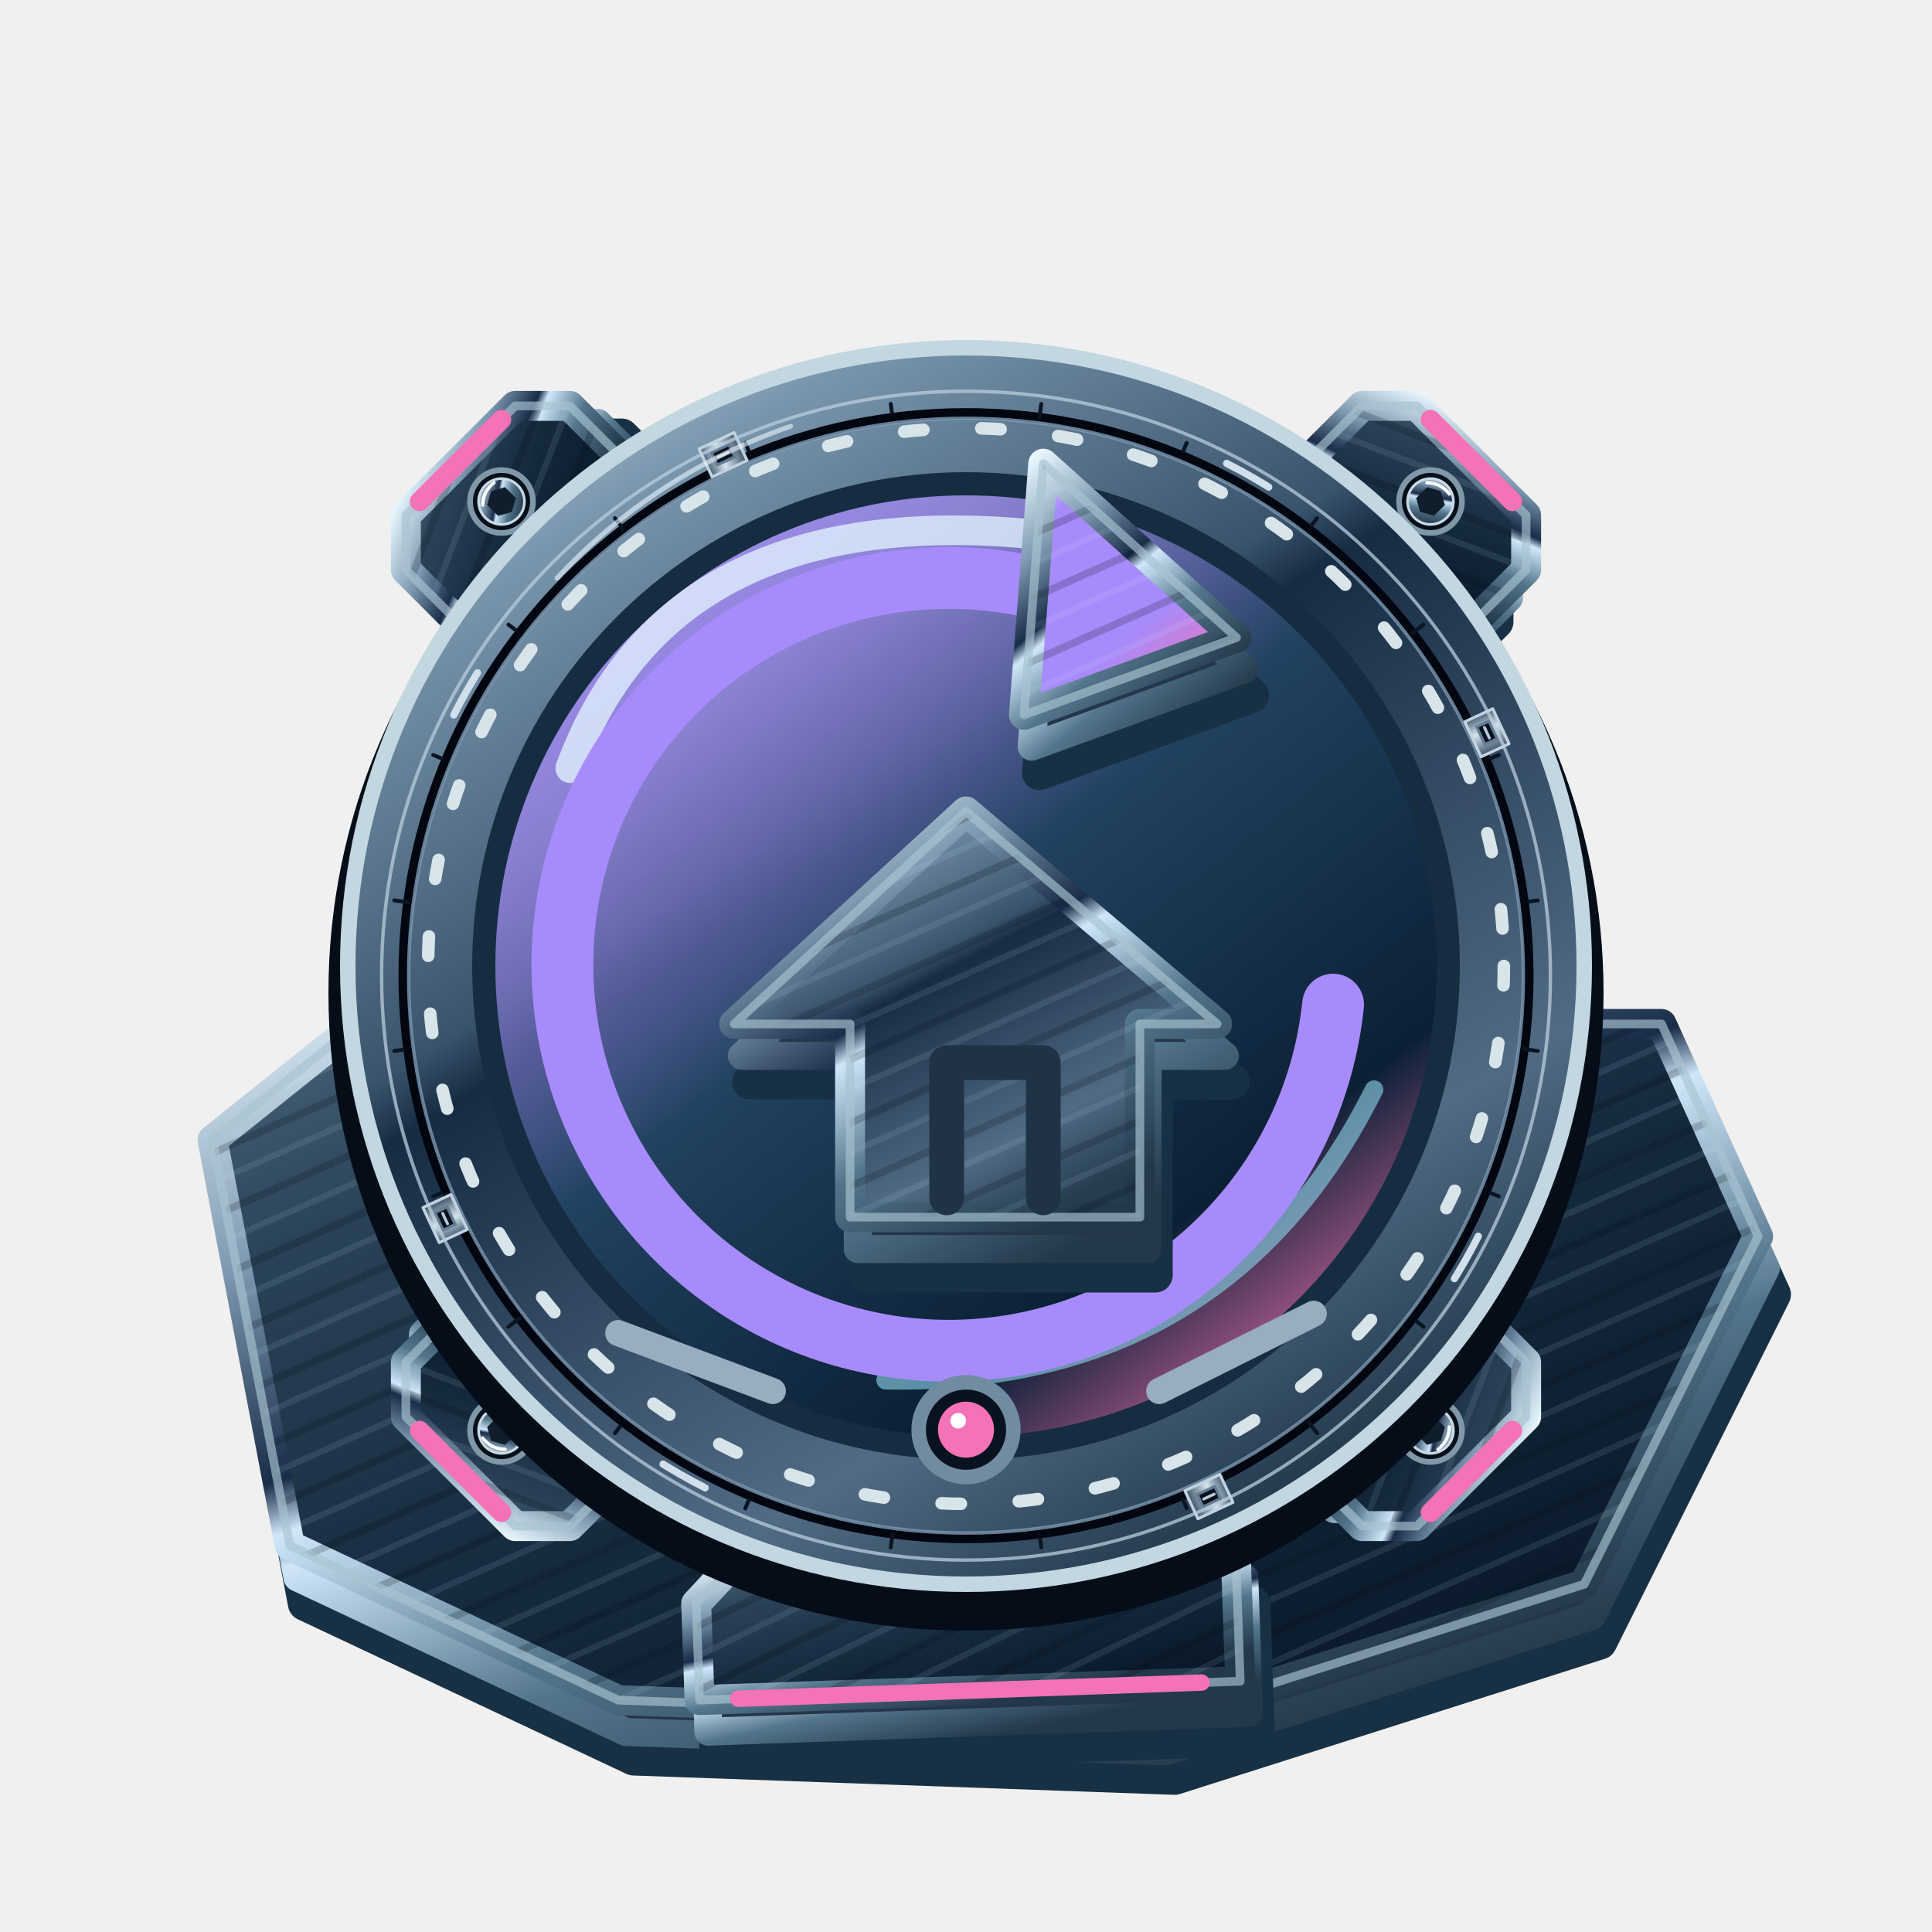
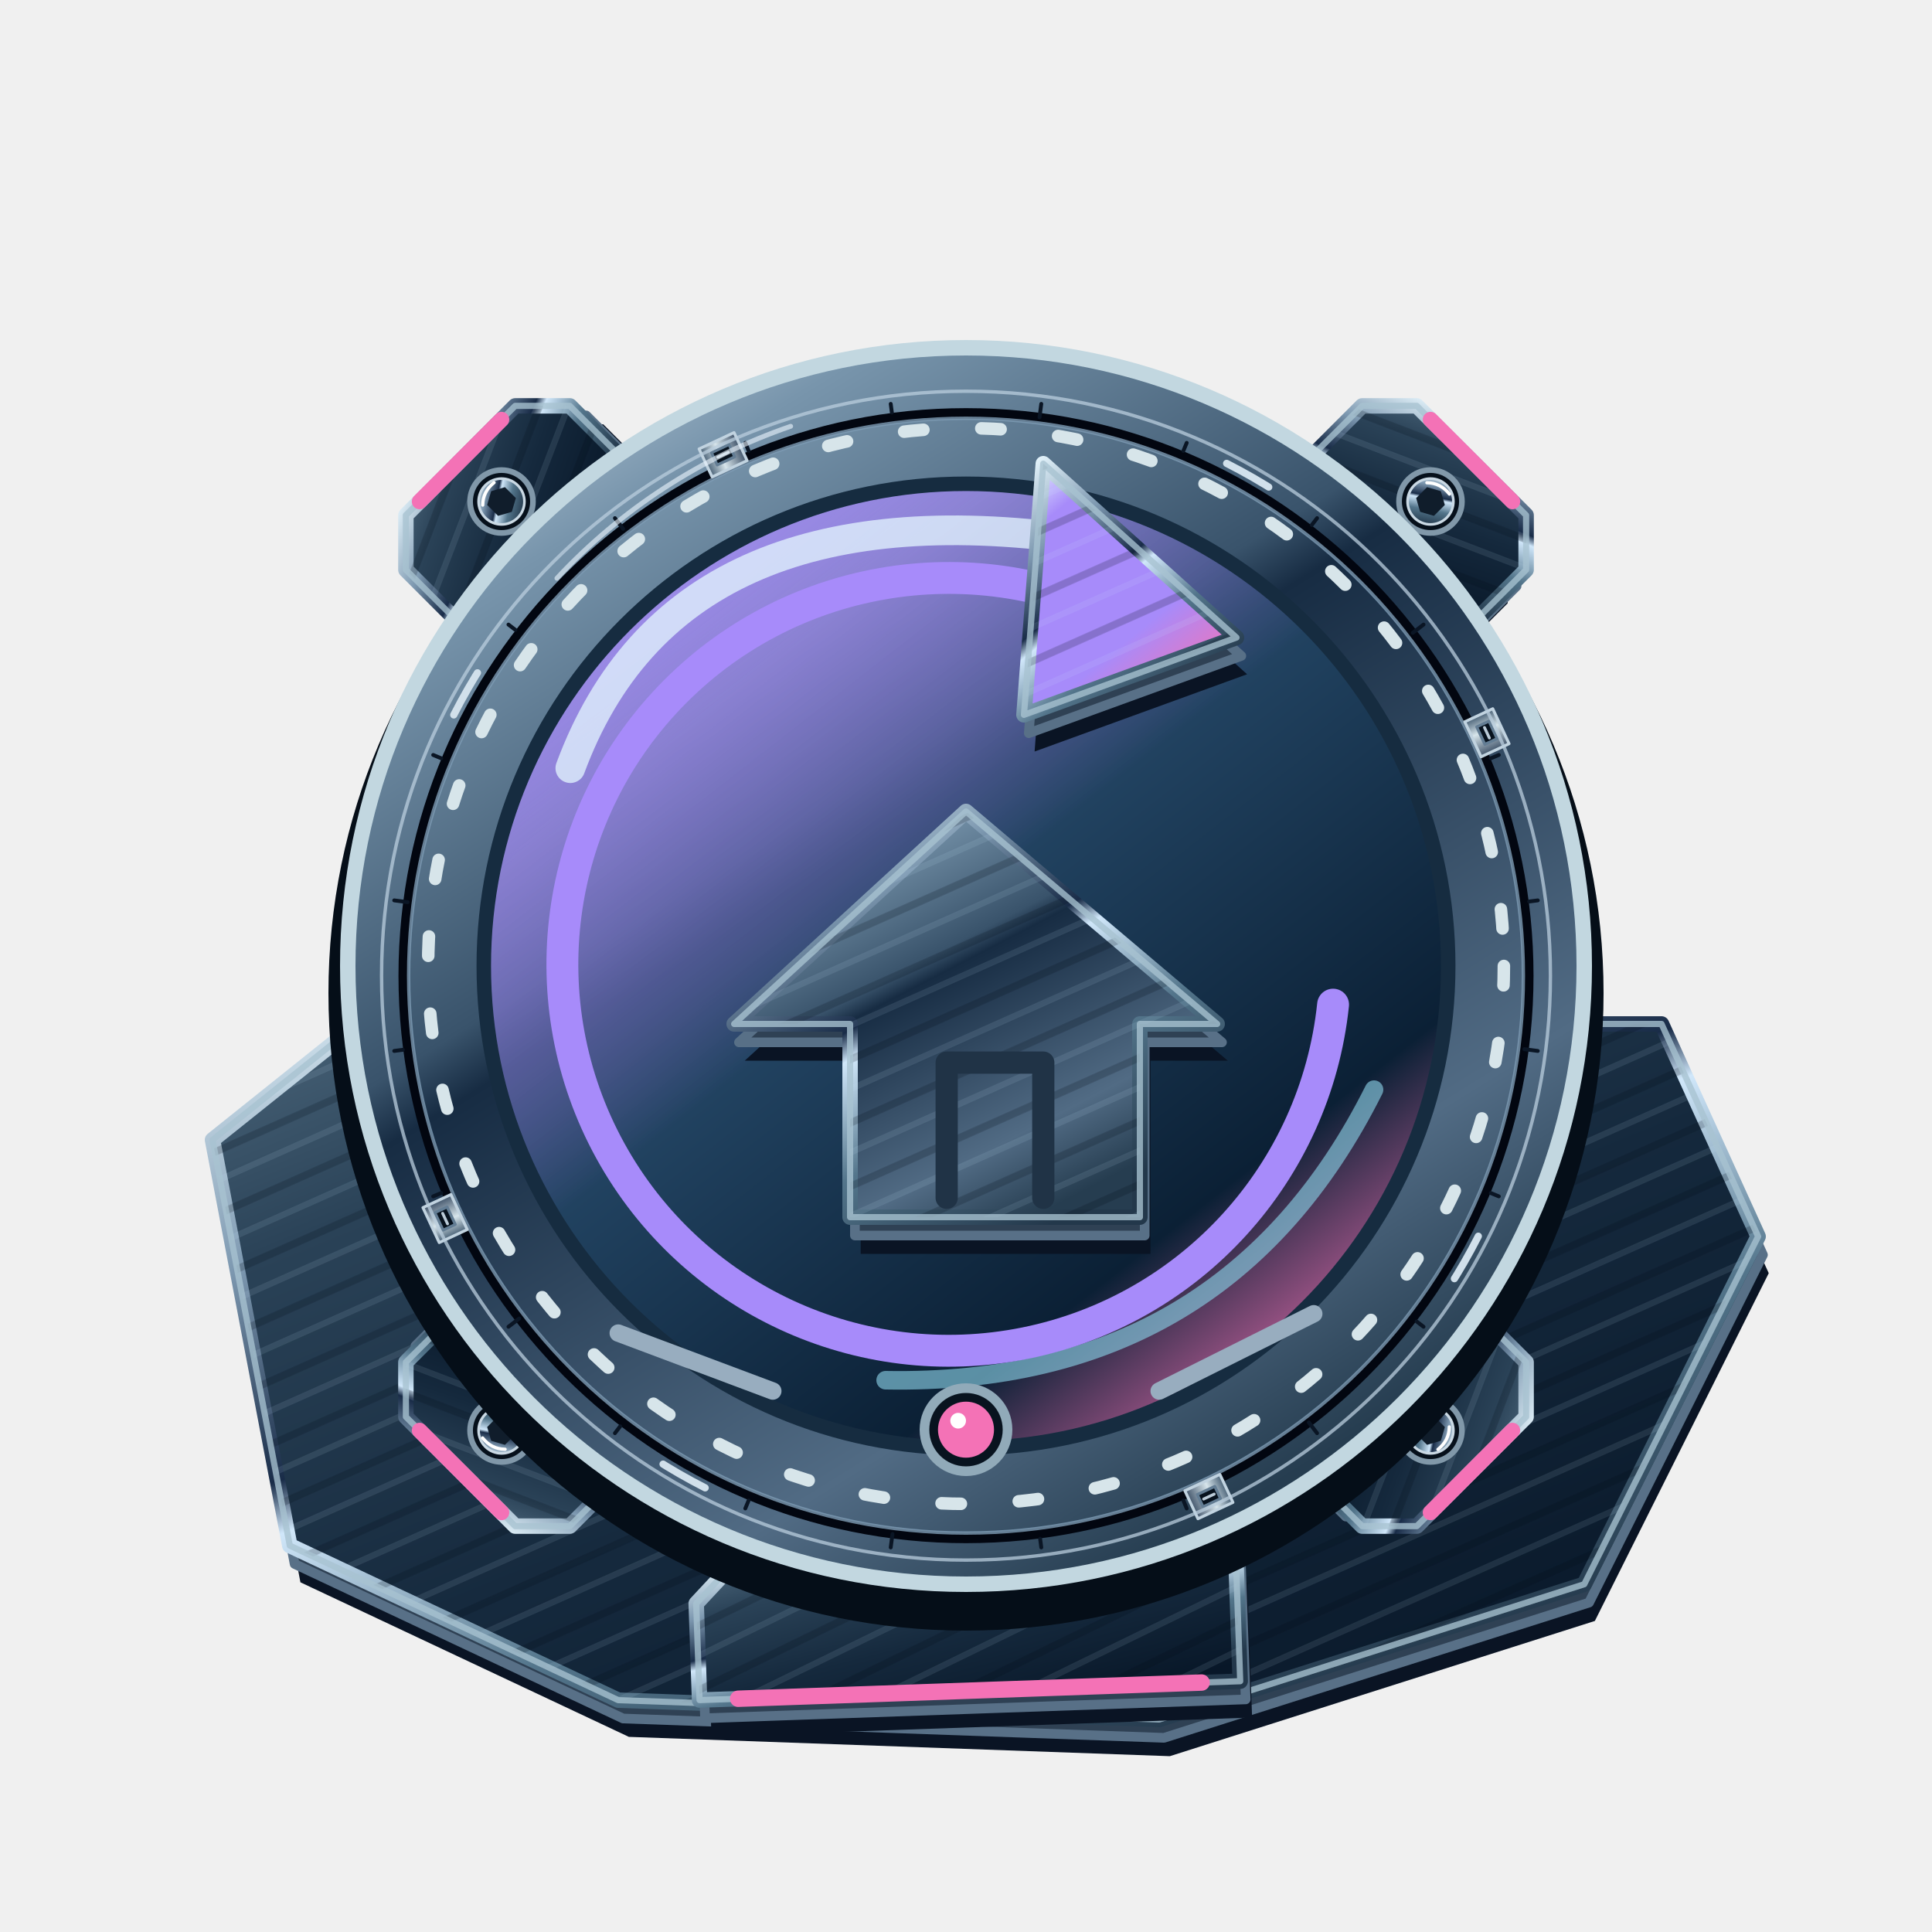
<svg xmlns="http://www.w3.org/2000/svg" width="200" height="200" viewBox="0 0 200 200" role="img" aria-label="Restablecer vista" data-icon="reset" data-semantic="camera reset home-dock" data-visual-style="titanio-optico" data-motion="static">
  <defs>
    <linearGradient id="alice-reset-rotor" x2=".86" y2="1">
      <stop stop-color="#edf8ff" />
      <stop offset=".21" stop-color="#6f8a9d" />
      <stop offset=".43" stop-color="#25374c" />
      <stop offset=".48" stop-color="#aec6d1" />
      <stop offset=".7" stop-color="#536d82" />
      <stop offset="1" stop-color="#1d3043" />
    </linearGradient>
    <linearGradient id="alice-reset-contact" x2=".15" y2="1">
      <stop stop-color="#ffe2aa" />
      <stop offset=".26" stop-color="#cf955c" />
      <stop offset=".59" stop-color="#875838" />
      <stop offset=".81" stop-color="#eeb377" />
      <stop offset="1" stop-color="#603e2e" />
    </linearGradient>
    <pattern id="alice-reset-brushing" width="3" height="3" patternUnits="userSpaceOnUse" patternTransform="rotate(-24)">
      <path d="M0 .4h3" stroke="#d1e6fa" opacity=".10" stroke-width=".32" />
      <path d="M0 2h3" stroke="#020913" opacity=".20" stroke-width=".38" />
    </pattern>
    <linearGradient id="alice-reset-bevel" x1="0" y1="0" x2=".68" y2="1">
      <stop stop-color="#e9f8ff" />
      <stop offset=".27" stop-color="#7d98b0" />
      <stop offset=".48" stop-color="#192c48" />
      <stop offset=".53" stop-color="#d0e7fa" />
      <stop offset=".73" stop-color="#53758b" />
      <stop offset="1" stop-color="#23384b" />
    </linearGradient>
    <linearGradient id="alice-reset-metal" x1="0" y1="0" x2=".62" y2="1">
      <stop stop-color="#d9e5f0" />
      <stop offset=".19" stop-color="#7895ac" />
      <stop offset=".44" stop-color="#39536b" />
      <stop offset=".48" stop-color="#172c43" />
      <stop offset=".84" stop-color="#516b84" />
      <stop offset="1" stop-color="#263d50" />
    </linearGradient>
    <linearGradient id="alice-reset-dark-metal" x1="0" y1="0" x2=".85" y2="1">
      <stop stop-color="#506b80" />
      <stop offset=".23" stop-color="#2a4257" />
      <stop offset=".58" stop-color="#15293d" />
      <stop offset="1" stop-color="#081728" />
    </linearGradient>
    <linearGradient id="alice-reset-glass" x1=".06" y1="0" x2=".84" y2="1">
      <stop stop-color="#a78bfa" />
      <stop offset=".23" stop-color="#a78bfa" stop-opacity=".65" />
      <stop offset=".48" stop-color="#214260" />
      <stop offset=".8" stop-color="#0b2035" />
      <stop offset="1" stop-color="#f472b6" />
    </linearGradient>
    <linearGradient id="alice-reset-enamel" x1="0" y1="0" x2=".7" y2="1">
      <stop stop-color="#eeffff" />
      <stop offset=".2" stop-color="#a78bfa" />
      <stop offset=".7" stop-color="#a78bfa" />
      <stop offset="1" stop-color="#f472b6" />
    </linearGradient>
    <linearGradient id="alice-reset-screw-metal">
      <stop stop-color="#4a6277" />
      <stop offset=".43" stop-color="#d7e5eb" />
      <stop offset="1" stop-color="#42556b" />
    </linearGradient>
  </defs>
  <g transform="scale(2)" stroke-linecap="round" stroke-linejoin="round">
    <g data-part="return-home">
-       <path d="M11 59 21 51 30 54 31 69 68 68 76 53 86 53 91 64 82 82 60 89 32 88 15 80Z" transform="translate(.8 3)" fill="#0a1424" stroke="#173044" stroke-width="1.8" />
-       <path d="M11 59 21 51 30 54 31 69 68 68 76 53 86 53 91 64 82 82 60 89 32 88 15 80Z" transform="translate(.4 1.65)" fill="#25364b" stroke="url(#alice-reset-bevel)" stroke-width="1.45" />
-       <path d="M11 59 21 51 30 54 31 69 68 68 76 53 86 53 91 64 82 82 60 89 32 88 15 80Z" fill="url(#alice-reset-dark-metal)" stroke="url(#alice-reset-bevel)" stroke-width="1.55" />
-       <path d="M11 59 21 51 30 54 31 69 68 68 76 53 86 53 91 64 82 82 60 89 32 88 15 80Z" fill="url(#alice-reset-brushing)" stroke="#a8c3d1" stroke-opacity=".66" stroke-width=".45" />
+       <path d="M11 59 21 51 30 54 31 69 68 68 76 53 86 53 91 64 82 82 60 89 32 88 15 80Z" transform="translate(.55 1.9)" fill="#0a1424" />
+       <path d="M11 59 21 51 30 54 31 69 68 68 76 53 86 53 91 64 82 82 60 89 32 88 15 80Z" transform="translate(.25 .95)" fill="#2f4154" stroke="#587087" stroke-width=".5" />
+       <path d="M11 59 21 51 30 54 31 69 68 68 76 53 86 53 91 64 82 82 60 89 32 88 15 80Z" fill="url(#alice-reset-dark-metal)" stroke="url(#alice-reset-bevel)" stroke-width=".8" />
+       <path d="M11 59 21 51 30 54 31 69 68 68 76 53 86 53 91 64 82 82 60 89 32 88 15 80Z" fill="url(#alice-reset-brushing)" stroke="#a8c3d1" stroke-opacity=".78" stroke-width=".32" />
      <g transform="translate(36 82) rotate(-2)">
-         <path d="M0 1 2-1H28V6H0Z" transform="translate(.8 3)" fill="#0a1424" stroke="#173044" stroke-width="1.8" />
-         <path d="M0 1 2-1H28V6H0Z" transform="translate(.4 1.65)" fill="#25364b" stroke="url(#alice-reset-bevel)" stroke-width="1.45" />
-         <path d="M0 1 2-1H28V6H0Z" fill="url(#alice-reset-dark-metal)" stroke="url(#alice-reset-bevel)" stroke-width="1.55" />
-         <path d="M0 1 2-1H28V6H0Z" fill="url(#alice-reset-brushing)" stroke="#a8c3d1" stroke-opacity=".66" stroke-width=".45" />
-         <path d="M3 0v4" stroke="url(#alice-reset-contact)" stroke-width="1.7" />
-         <path d="M6 0v4" stroke="url(#alice-reset-contact)" stroke-width="1.7" />
-         <path d="M9 0v4" stroke="url(#alice-reset-contact)" stroke-width="1.7" />
-         <path d="M12 0v4" stroke="url(#alice-reset-contact)" stroke-width="1.7" />
-         <path d="M15 0v4" stroke="url(#alice-reset-contact)" stroke-width="1.7" />
-         <path d="M18 0v4" stroke="url(#alice-reset-contact)" stroke-width="1.7" />
-         <path d="M21 0v4" stroke="url(#alice-reset-contact)" stroke-width="1.7" />
-         <path d="M24 0v4" stroke="url(#alice-reset-contact)" stroke-width="1.7" />
+         <path d="M0 1 2-1H28V6H0Z" transform="translate(.55 1.9)" fill="#0a1424" />
+         <path d="M0 1 2-1H28V6H0Z" transform="translate(.25 .95)" fill="#2f4154" stroke="#587087" stroke-width=".5" />
+         <path d="M0 1 2-1H28V6H0Z" fill="url(#alice-reset-dark-metal)" stroke="url(#alice-reset-bevel)" stroke-width=".8" />
+         <path d="M0 1 2-1H28V6H0Z" fill="url(#alice-reset-brushing)" stroke="#a8c3d1" stroke-opacity=".78" stroke-width=".32" />
+         <path d="M3 0v4" stroke="url(#alice-reset-contact)" stroke-width="1" />
+         <path d="M6 0v4" stroke="url(#alice-reset-contact)" stroke-width="1" />
+         <path d="M9 0v4" stroke="url(#alice-reset-contact)" stroke-width="1" />
+         <path d="M12 0v4" stroke="url(#alice-reset-contact)" stroke-width="1" />
+         <path d="M15 0v4" stroke="url(#alice-reset-contact)" stroke-width="1" />
+         <path d="M18 0v4" stroke="url(#alice-reset-contact)" stroke-width="1" />
+         <path d="M21 0v4" stroke="url(#alice-reset-contact)" stroke-width="1" />
+         <path d="M24 0v4" stroke="url(#alice-reset-contact)" stroke-width="1" />
        <path d="M2 6h24" fill="none" stroke="#f472b6" stroke-width="0.85" />
      </g>
      <g transform="translate(50 50) rotate(45)">
-         <path d="M-6 -30v-5l2-2h8l2 2v5Z" transform="translate(.8 3)" fill="#0a1424" stroke="#173044" stroke-width="1.8" />
-         <path d="M-6 -30v-5l2-2h8l2 2v5Z" transform="translate(.4 1.65)" fill="#25364b" stroke="url(#alice-reset-bevel)" stroke-width="1.45" />
-         <path d="M-6 -30v-5l2-2h8l2 2v5Z" fill="url(#alice-reset-dark-metal)" stroke="url(#alice-reset-bevel)" stroke-width="1.55" />
-         <path d="M-6 -30v-5l2-2h8l2 2v5Z" fill="url(#alice-reset-brushing)" stroke="#a8c3d1" stroke-opacity=".66" stroke-width=".45" />
-         <path d="M-3 -37h6" fill="none" stroke="#f472b6" stroke-width="1" />
+         <path d="M-6 -30v-5l2-2h8l2 2v5Z" transform="translate(.55 1.9)" fill="#0a1424" />
+         <path d="M-6 -30v-5l2-2h8l2 2v5Z" transform="translate(.25 .95)" fill="#2f4154" stroke="#587087" stroke-width=".5" />
+         <path d="M-6 -30v-5l2-2h8l2 2v5Z" fill="url(#alice-reset-dark-metal)" stroke="url(#alice-reset-bevel)" stroke-width=".8" />
+         <path d="M-6 -30v-5l2-2h8l2 2v5Z" fill="url(#alice-reset-brushing)" stroke="#a8c3d1" stroke-opacity=".78" stroke-width=".32" />
+         <path d="M-3 -37h6" fill="none" stroke="#f472b6" stroke-width="0.8" />
        <g transform="translate(0 -34) scale(1.05)">
          <circle r="1.55" fill="#06101b" stroke="#8198a9" stroke-width=".28" />
          <circle r="1.13" fill="url(#alice-reset-bevel)" stroke="#cad9e4" stroke-width=".13" />
          <path d="M-.62-.38 0-.72 .62-.38 .62.38 0 .72-.62.38Z" fill="#101d2b" />
          <path d="M-.78-.53Q-.3-1 .4-.92" stroke="white" stroke-width=".16" fill="none" />
        </g>
      </g>
      <g transform="translate(50 50) rotate(135)">
-         <path d="M-6 -30v-5l2-2h8l2 2v5Z" transform="translate(.8 3)" fill="#0a1424" stroke="#173044" stroke-width="1.8" />
-         <path d="M-6 -30v-5l2-2h8l2 2v5Z" transform="translate(.4 1.65)" fill="#25364b" stroke="url(#alice-reset-bevel)" stroke-width="1.45" />
-         <path d="M-6 -30v-5l2-2h8l2 2v5Z" fill="url(#alice-reset-dark-metal)" stroke="url(#alice-reset-bevel)" stroke-width="1.55" />
-         <path d="M-6 -30v-5l2-2h8l2 2v5Z" fill="url(#alice-reset-brushing)" stroke="#a8c3d1" stroke-opacity=".66" stroke-width=".45" />
-         <path d="M-3 -37h6" fill="none" stroke="#f472b6" stroke-width="1" />
+         <path d="M-6 -30v-5l2-2h8l2 2v5Z" transform="translate(.55 1.9)" fill="#0a1424" />
+         <path d="M-6 -30v-5l2-2h8l2 2v5Z" transform="translate(.25 .95)" fill="#2f4154" stroke="#587087" stroke-width=".5" />
+         <path d="M-6 -30v-5l2-2h8l2 2v5Z" fill="url(#alice-reset-dark-metal)" stroke="url(#alice-reset-bevel)" stroke-width=".8" />
+         <path d="M-6 -30v-5l2-2h8l2 2v5Z" fill="url(#alice-reset-brushing)" stroke="#a8c3d1" stroke-opacity=".78" stroke-width=".32" />
+         <path d="M-3 -37h6" fill="none" stroke="#f472b6" stroke-width="0.8" />
        <g transform="translate(0 -34) scale(1.05)">
          <circle r="1.55" fill="#06101b" stroke="#8198a9" stroke-width=".28" />
          <circle r="1.13" fill="url(#alice-reset-bevel)" stroke="#cad9e4" stroke-width=".13" />
          <path d="M-.62-.38 0-.72 .62-.38 .62.38 0 .72-.62.38Z" fill="#101d2b" />
          <path d="M-.78-.53Q-.3-1 .4-.92" stroke="white" stroke-width=".16" fill="none" />
        </g>
      </g>
      <g transform="translate(50 50) rotate(225)">
-         <path d="M-6 -30v-5l2-2h8l2 2v5Z" transform="translate(.8 3)" fill="#0a1424" stroke="#173044" stroke-width="1.8" />
-         <path d="M-6 -30v-5l2-2h8l2 2v5Z" transform="translate(.4 1.65)" fill="#25364b" stroke="url(#alice-reset-bevel)" stroke-width="1.45" />
-         <path d="M-6 -30v-5l2-2h8l2 2v5Z" fill="url(#alice-reset-dark-metal)" stroke="url(#alice-reset-bevel)" stroke-width="1.55" />
-         <path d="M-6 -30v-5l2-2h8l2 2v5Z" fill="url(#alice-reset-brushing)" stroke="#a8c3d1" stroke-opacity=".66" stroke-width=".45" />
-         <path d="M-3 -37h6" fill="none" stroke="#f472b6" stroke-width="1" />
+         <path d="M-6 -30v-5l2-2h8l2 2v5Z" transform="translate(.55 1.9)" fill="#0a1424" />
+         <path d="M-6 -30v-5l2-2h8l2 2v5Z" transform="translate(.25 .95)" fill="#2f4154" stroke="#587087" stroke-width=".5" />
+         <path d="M-6 -30v-5l2-2h8l2 2v5Z" fill="url(#alice-reset-dark-metal)" stroke="url(#alice-reset-bevel)" stroke-width=".8" />
+         <path d="M-6 -30v-5l2-2h8l2 2v5Z" fill="url(#alice-reset-brushing)" stroke="#a8c3d1" stroke-opacity=".78" stroke-width=".32" />
+         <path d="M-3 -37h6" fill="none" stroke="#f472b6" stroke-width="0.8" />
        <g transform="translate(0 -34) scale(1.05)">
          <circle r="1.55" fill="#06101b" stroke="#8198a9" stroke-width=".28" />
          <circle r="1.13" fill="url(#alice-reset-bevel)" stroke="#cad9e4" stroke-width=".13" />
          <path d="M-.62-.38 0-.72 .62-.38 .62.38 0 .72-.62.38Z" fill="#101d2b" />
          <path d="M-.78-.53Q-.3-1 .4-.92" stroke="white" stroke-width=".16" fill="none" />
        </g>
      </g>
      <g transform="translate(50 50) rotate(315)">
-         <path d="M-6 -30v-5l2-2h8l2 2v5Z" transform="translate(.8 3)" fill="#0a1424" stroke="#173044" stroke-width="1.8" />
-         <path d="M-6 -30v-5l2-2h8l2 2v5Z" transform="translate(.4 1.65)" fill="#25364b" stroke="url(#alice-reset-bevel)" stroke-width="1.45" />
-         <path d="M-6 -30v-5l2-2h8l2 2v5Z" fill="url(#alice-reset-dark-metal)" stroke="url(#alice-reset-bevel)" stroke-width="1.55" />
-         <path d="M-6 -30v-5l2-2h8l2 2v5Z" fill="url(#alice-reset-brushing)" stroke="#a8c3d1" stroke-opacity=".66" stroke-width=".45" />
-         <path d="M-3 -37h6" fill="none" stroke="#f472b6" stroke-width="1" />
+         <path d="M-6 -30v-5l2-2h8l2 2v5Z" transform="translate(.55 1.9)" fill="#0a1424" />
+         <path d="M-6 -30v-5l2-2h8l2 2v5Z" transform="translate(.25 .95)" fill="#2f4154" stroke="#587087" stroke-width=".5" />
+         <path d="M-6 -30v-5l2-2h8l2 2v5Z" fill="url(#alice-reset-dark-metal)" stroke="url(#alice-reset-bevel)" stroke-width=".8" />
+         <path d="M-6 -30v-5l2-2h8l2 2v5Z" fill="url(#alice-reset-brushing)" stroke="#a8c3d1" stroke-opacity=".78" stroke-width=".32" />
+         <path d="M-3 -37h6" fill="none" stroke="#f472b6" stroke-width="0.8" />
        <g transform="translate(0 -34) scale(1.05)">
          <circle r="1.55" fill="#06101b" stroke="#8198a9" stroke-width=".28" />
          <circle r="1.13" fill="url(#alice-reset-bevel)" stroke="#cad9e4" stroke-width=".13" />
          <path d="M-.62-.38 0-.72 .62-.38 .62.38 0 .72-.62.38Z" fill="#101d2b" />
          <path d="M-.78-.53Q-.3-1 .4-.92" stroke="white" stroke-width=".16" fill="none" />
        </g>
      </g>
      <circle cx="50" cy="51.4" r="33" fill="#050e18" />
      <circle cx="50" cy="50" r="32" fill="url(#alice-reset-metal)" stroke="#c2d7e0" stroke-width=".8" />
-       <circle cx="50" cy="50" r="24.96" fill="url(#alice-reset-glass)" stroke="#162c40" stroke-width="1.2" />
+       <circle cx="50" cy="50" r="24.96" fill="url(#alice-reset-glass)" stroke="#162c40" stroke-width=".75" />
      <path d="M29.52 39.76Q34.96 25.04 55.76 27.92" fill="none" stroke="#e4f6ff" stroke-opacity=".75" stroke-width="1.536" />
      <path d="M45.84 71.44Q63.44 71.76 71.12 56.4" fill="none" stroke="#86cbe0" stroke-opacity=".65" stroke-width="0.96" />
      <circle cx="50" cy="50" r="27.84" fill="none" stroke="#d7e5ea" stroke-width=".65" stroke-dasharray="1 3" />
      <g transform="scale(.5)">
        <g data-detail="precision-control-rim" pointer-events="none" fill="none">
          <g data-detail="control-recessed-bearing">
            <circle cx="100" cy="101" r="58.2" stroke="#020610" stroke-width="1.1" />
            <circle cx="100" cy="101" r="57.7" stroke="#7e9cb5" stroke-width=".35" opacity=".8" />
            <circle cx="100" cy="101" r="59.5" stroke="#d1e0eb" stroke-width=".75" stroke-dasharray="5 88.462" transform="rotate(27 100 101)" />
          </g>
          <g data-detail="control-bearing-retainers">
            <g transform="rotate(65 100 101)">
              <path d="M98 39.9h4v3.2h-4Z" fill="url(#alice-reset-screw-metal)" stroke="#c1d3e0" stroke-width=".3" />
              <path d="M99 40.8h2v1.4h-2Z" fill="#07121e" stroke="#637d94" stroke-width=".3" />
              <path d="M99.4 41.5h1.2" stroke="#bacad7" stroke-width=".3" />
            </g>
            <g transform="rotate(155 100 101)">
              <path d="M98 39.9h4v3.2h-4Z" fill="url(#alice-reset-screw-metal)" stroke="#c1d3e0" stroke-width=".3" />
              <path d="M99 40.8h2v1.4h-2Z" fill="#07121e" stroke="#637d94" stroke-width=".3" />
              <path d="M99.4 41.5h1.2" stroke="#bacad7" stroke-width=".3" />
            </g>
            <g transform="rotate(245 100 101)">
              <path d="M98 39.9h4v3.2h-4Z" fill="url(#alice-reset-screw-metal)" stroke="#c1d3e0" stroke-width=".3" />
              <path d="M99 40.8h2v1.4h-2Z" fill="#07121e" stroke="#637d94" stroke-width=".3" />
              <path d="M99.4 41.5h1.2" stroke="#bacad7" stroke-width=".3" />
            </g>
            <g transform="rotate(335 100 101)">
              <path d="M98 39.9h4v3.2h-4Z" fill="url(#alice-reset-screw-metal)" stroke="#c1d3e0" stroke-width=".3" />
              <path d="M99 40.8h2v1.4h-2Z" fill="#07121e" stroke="#637d94" stroke-width=".3" />
              <path d="M99.4 41.5h1.2" stroke="#bacad7" stroke-width=".3" />
            </g>
          </g>
          <circle cx="100" cy="101" r="60.5" stroke="#bacddd" stroke-width=".35" opacity=".75" />
          <path d="M100 41.3v1.4" transform="rotate(7.5 100 101)" stroke="#0a1524" stroke-width=".4" />
          <path d="M100 41.3v0.9" transform="rotate(22.5 100 101)" stroke="#0a1524" stroke-width=".4" />
          <path d="M100 41.3v0.9" transform="rotate(37.5 100 101)" stroke="#0a1524" stroke-width=".4" />
          <path d="M100 41.3v1.4" transform="rotate(52.5 100 101)" stroke="#0a1524" stroke-width=".4" />
          <path d="M100 41.3v0.9" transform="rotate(67.5 100 101)" stroke="#0a1524" stroke-width=".4" />
          <path d="M100 41.3v0.9" transform="rotate(82.5 100 101)" stroke="#0a1524" stroke-width=".4" />
          <path d="M100 41.3v1.4" transform="rotate(97.5 100 101)" stroke="#0a1524" stroke-width=".4" />
          <path d="M100 41.3v0.9" transform="rotate(112.5 100 101)" stroke="#0a1524" stroke-width=".4" />
          <path d="M100 41.3v0.9" transform="rotate(127.5 100 101)" stroke="#0a1524" stroke-width=".4" />
          <path d="M100 41.3v1.4" transform="rotate(142.5 100 101)" stroke="#0a1524" stroke-width=".4" />
          <path d="M100 41.3v0.9" transform="rotate(157.5 100 101)" stroke="#0a1524" stroke-width=".4" />
          <path d="M100 41.3v0.9" transform="rotate(172.5 100 101)" stroke="#0a1524" stroke-width=".4" />
          <path d="M100 41.3v1.4" transform="rotate(187.5 100 101)" stroke="#0a1524" stroke-width=".4" />
          <path d="M100 41.3v0.9" transform="rotate(202.5 100 101)" stroke="#0a1524" stroke-width=".4" />
          <path d="M100 41.3v0.9" transform="rotate(217.5 100 101)" stroke="#0a1524" stroke-width=".4" />
          <path d="M100 41.3v1.4" transform="rotate(232.5 100 101)" stroke="#0a1524" stroke-width=".4" />
          <path d="M100 41.3v0.9" transform="rotate(247.5 100 101)" stroke="#0a1524" stroke-width=".4" />
          <path d="M100 41.3v0.9" transform="rotate(262.5 100 101)" stroke="#0a1524" stroke-width=".4" />
          <path d="M100 41.3v1.4" transform="rotate(277.5 100 101)" stroke="#0a1524" stroke-width=".4" />
          <path d="M100 41.3v0.9" transform="rotate(292.5 100 101)" stroke="#0a1524" stroke-width=".4" />
          <path d="M100 41.3v0.9" transform="rotate(307.5 100 101)" stroke="#0a1524" stroke-width=".4" />
          <path d="M100 41.3v1.4" transform="rotate(322.5 100 101)" stroke="#0a1524" stroke-width=".4" />
          <path d="M100 41.3v0.9" transform="rotate(337.5 100 101)" stroke="#0a1524" stroke-width=".4" />
          <path d="M100 41.3v0.9" transform="rotate(352.5 100 101)" stroke="#0a1524" stroke-width=".4" />
          <path d="M57.65 59.86A59.5 59.5 0 0 1 81.85 44.13" stroke="#edf7ff" stroke-width=".5" opacity=".6" />
        </g>
      </g>
-       <path d="M69 52a20 20 0 1 1-11-20" fill="none" stroke="#a78bfa" stroke-width="3.2" />
-       <path d="M54 24l10 9-11 4Z" transform="translate(.8 3)" fill="#0a1424" stroke="#173044" stroke-width="1.8" />
-       <path d="M54 24l10 9-11 4Z" transform="translate(.4 1.65)" fill="#25364b" stroke="url(#alice-reset-bevel)" stroke-width="1.45" />
-       <path d="M54 24l10 9-11 4Z" fill="url(#alice-reset-enamel)" stroke="url(#alice-reset-bevel)" stroke-width="1.55" />
-       <path d="M54 24l10 9-11 4Z" fill="url(#alice-reset-brushing)" stroke="#a8c3d1" stroke-opacity=".66" stroke-width=".45" />
-       <path d="M38 53 50 42 63 53H59V63H44V53Z" transform="translate(.8 3)" fill="#0a1424" stroke="#173044" stroke-width="1.8" />
-       <path d="M38 53 50 42 63 53H59V63H44V53Z" transform="translate(.4 1.65)" fill="#25364b" stroke="url(#alice-reset-bevel)" stroke-width="1.45" />
-       <path d="M38 53 50 42 63 53H59V63H44V53Z" fill="url(#alice-reset-metal)" stroke="url(#alice-reset-bevel)" stroke-width="1.55" />
-       <path d="M38 53 50 42 63 53H59V63H44V53Z" fill="url(#alice-reset-brushing)" stroke="#a8c3d1" stroke-opacity=".66" stroke-width=".45" />
-       <path d="M49 62v-7h5v7" fill="none" stroke="#203346" stroke-width="1.8" />
-       <path d="M32 69l8 3m20 0 8-4" fill="none" stroke="#98adbf" stroke-width="1.35" />
-       <circle cx="50" cy="74" r="2.45" fill="#08131f" stroke="#718ba0" stroke-width=".75" />
+       <path d="M69 52a20 20 0 1 1-11-20" fill="none" stroke="#a78bfa" stroke-width="1.65" />
+       <path d="M54 24l10 9-11 4Z" transform="translate(.55 1.9)" fill="#0a1424" />
+       <path d="M54 24l10 9-11 4Z" transform="translate(.25 .95)" fill="#2f4154" stroke="#587087" stroke-width=".5" />
+       <path d="M54 24l10 9-11 4Z" fill="url(#alice-reset-enamel)" stroke="url(#alice-reset-bevel)" stroke-width=".8" />
+       <path d="M54 24l10 9-11 4Z" fill="url(#alice-reset-brushing)" stroke="#a8c3d1" stroke-opacity=".78" stroke-width=".32" />
+       <path d="M38 53 50 42 63 53H59V63H44V53Z" transform="translate(.55 1.9)" fill="#0a1424" />
+       <path d="M38 53 50 42 63 53H59V63H44V53Z" transform="translate(.25 .95)" fill="#2f4154" stroke="#587087" stroke-width=".5" />
+       <path d="M38 53 50 42 63 53H59V63H44V53Z" fill="url(#alice-reset-metal)" stroke="url(#alice-reset-bevel)" stroke-width=".8" />
+       <path d="M38 53 50 42 63 53H59V63H44V53Z" fill="url(#alice-reset-brushing)" stroke="#a8c3d1" stroke-opacity=".78" stroke-width=".32" />
+       <path d="M49 62v-7h5v7" fill="none" stroke="#203346" stroke-width="1.15" />
+       <path d="M32 69l8 3m20 0 8-4" fill="none" stroke="#98adbf" stroke-width="0.9" />
+       <circle cx="50" cy="74" r="2.15" fill="#08131f" stroke="#91aab9" stroke-width=".5" />
      <circle cx="50" cy="74" r="1.45" fill="#f472b6" />
      <circle cx="49.594" cy="73.536" r="0.406" fill="#fff" />
    </g>
  </g>
</svg>
